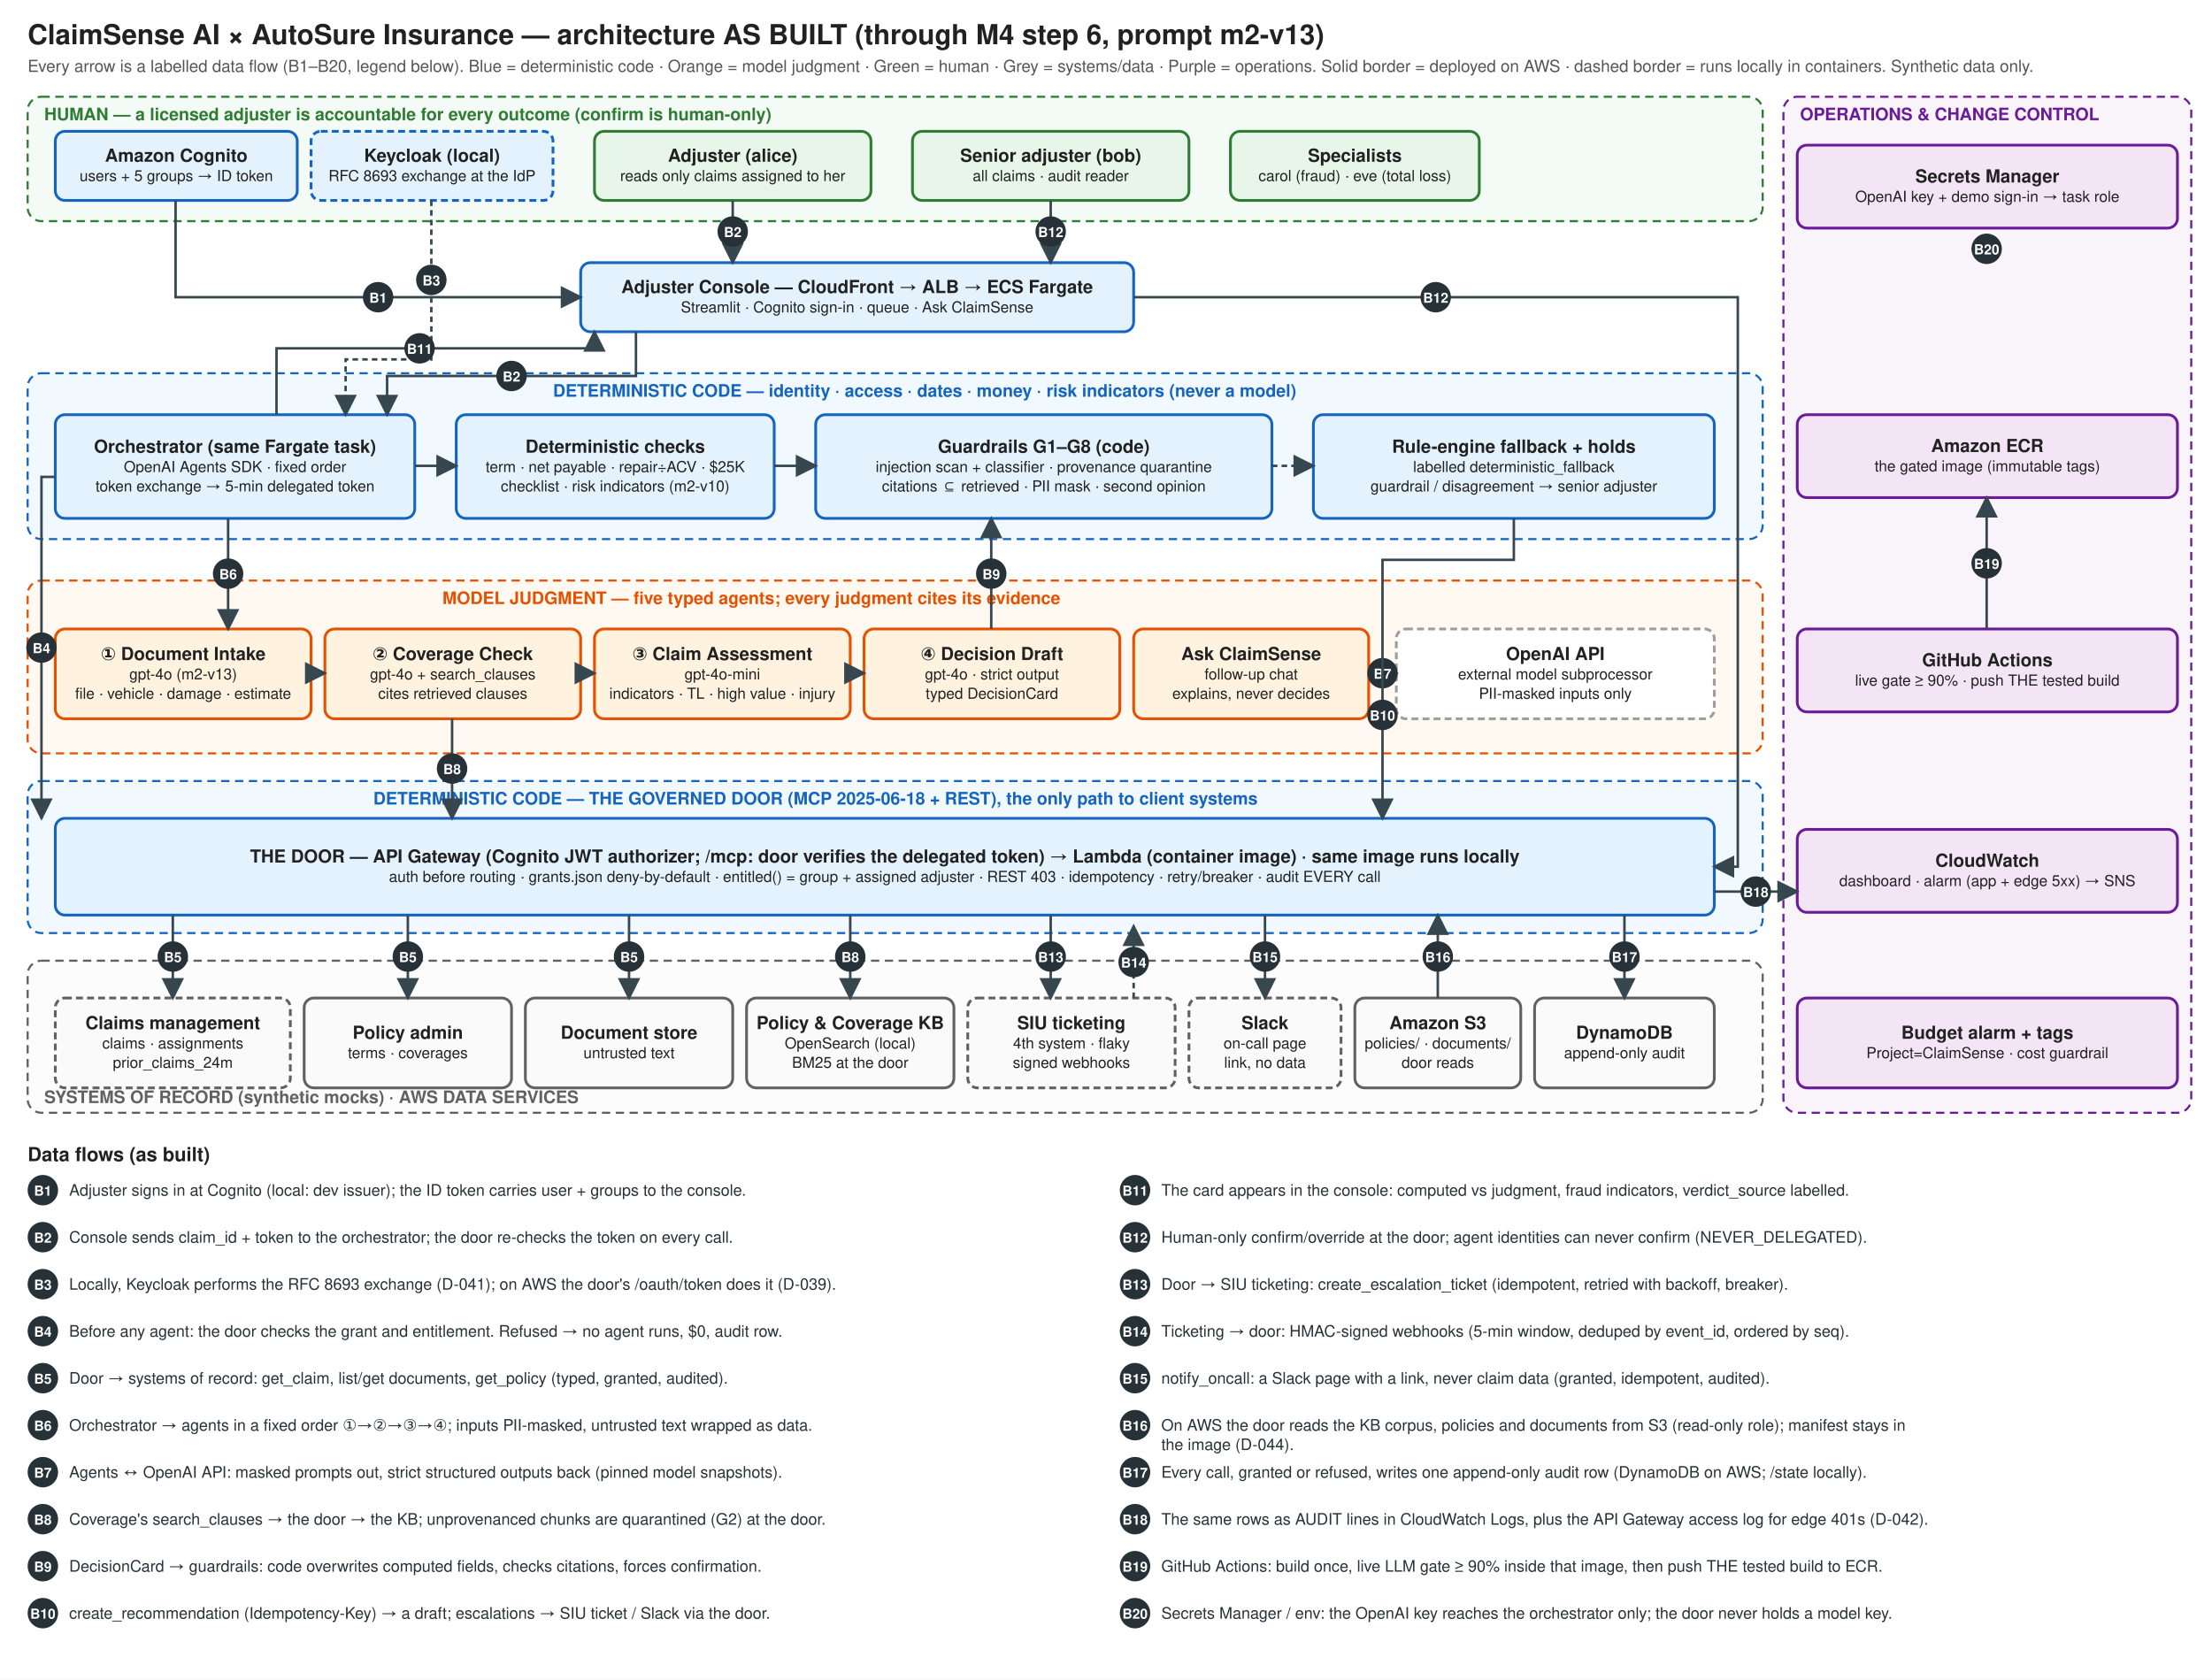
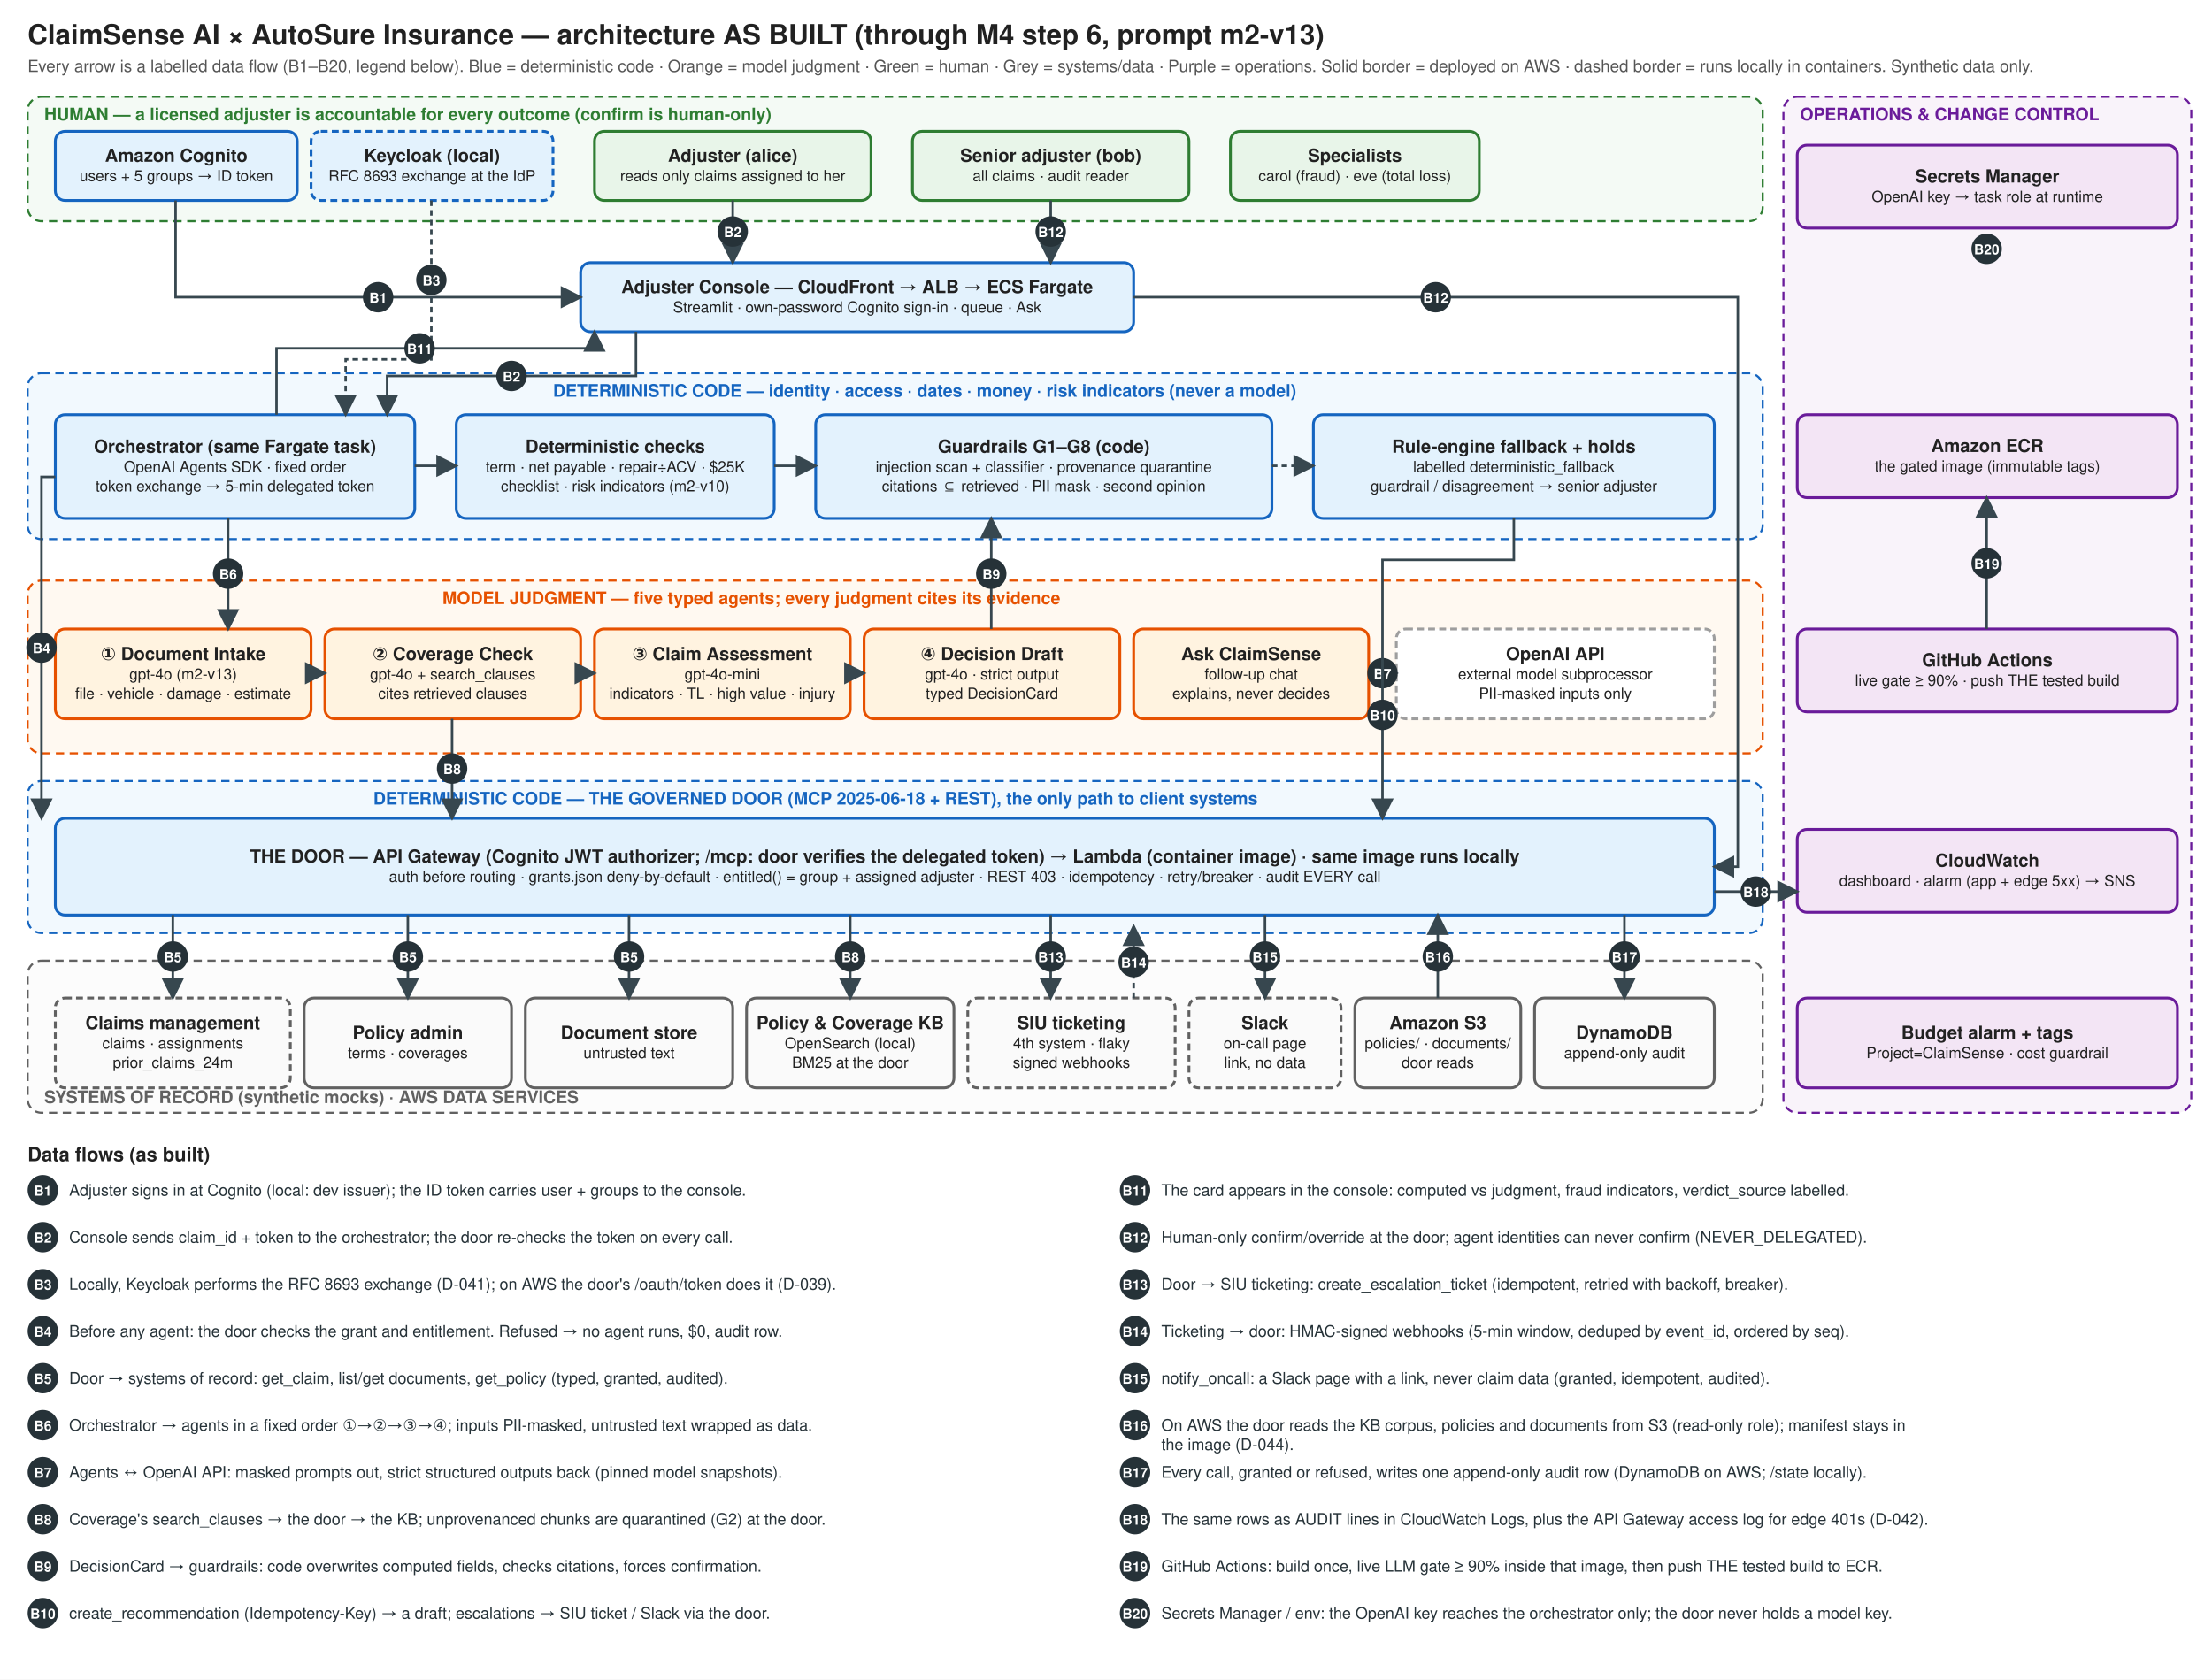
<svg xmlns="http://www.w3.org/2000/svg" width="1600" height="1215" viewBox="0 0 1600 1215" font-family="Helvetica, Arial, sans-serif">
  <defs>
    <marker id="arrow" markerWidth="9" markerHeight="9" refX="8" refY="4.5" orient="auto">
      <path d="M0,0 L9,4.5 L0,9 z" fill="#37474F" />
    </marker>
  </defs>
  <rect width="1600" height="1215" fill="#ffffff" />
  <text x="20" y="32" font-size="20" font-weight="700" fill="#212121">ClaimSense AI × AutoSure Insurance — architecture AS BUILT (through M4 step 6, prompt m2-v13)</text>
  <text x="20" y="52" font-size="12" fill="#555">Every arrow is a labelled data flow (B1–B20, legend below). Blue = deterministic code · Orange = model judgment · Green = human · Grey = systems/data · Purple = operations. Solid border = deployed on AWS · dashed border = runs locally in containers. Synthetic data only.</text>
  <rect x="20" y="70" width="1255" height="90" rx="10" fill="#E8F5E9" fill-opacity="0.45" stroke="#2E7D32" stroke-width="1.5" stroke-dasharray="6 4" />
  <text x="32" y="87" font-size="12.5" font-weight="700" fill="#2E7D32">HUMAN — a licensed adjuster is accountable for every outcome (confirm is human-only)</text>
  <rect x="20" y="270" width="1255" height="120" rx="10" fill="#E3F2FD" fill-opacity="0.45" stroke="#1565C0" stroke-width="1.5" stroke-dasharray="6 4" />
  <text x="400" y="287" font-size="12.5" font-weight="700" fill="#1565C0">DETERMINISTIC CODE — identity · access · dates · money · risk indicators (never a model)</text>
  <rect x="20" y="420" width="1255" height="125" rx="10" fill="#FFF3E0" fill-opacity="0.45" stroke="#E65100" stroke-width="1.5" stroke-dasharray="6 4" />
  <text x="320" y="437" font-size="12.5" font-weight="700" fill="#E65100">MODEL JUDGMENT — five typed agents; every judgment cites its evidence</text>
  <rect x="20" y="565" width="1255" height="110" rx="10" fill="#E3F2FD" fill-opacity="0.45" stroke="#1565C0" stroke-width="1.5" stroke-dasharray="6 4" />
  <text x="270" y="582" font-size="12.5" font-weight="700" fill="#1565C0">DETERMINISTIC CODE — THE GOVERNED DOOR (MCP 2025-06-18 + REST), the only path to client systems</text>
  <rect x="20" y="695" width="1255" height="110" rx="10" fill="#FAFAFA" fill-opacity="0.45" stroke="#616161" stroke-width="1.5" stroke-dasharray="6 4" />
  <text x="32" y="798" font-size="12.5" font-weight="700" fill="#616161">SYSTEMS OF RECORD (synthetic mocks)  ·  AWS DATA SERVICES</text>
  <rect x="1290" y="70" width="295" height="735" rx="10" fill="#F3E5F5" fill-opacity="0.45" stroke="#6A1B9A" stroke-width="1.5" stroke-dasharray="6 4" />
  <text x="1302" y="87" font-size="12.5" font-weight="700" fill="#6A1B9A">OPERATIONS &amp; CHANGE CONTROL</text>
  <rect x="40" y="95" width="175" height="50" rx="7" fill="#E3F2FD" stroke="#1565C0" stroke-width="2" />
  <text x="127.5" y="117.0" font-size="13" text-anchor="middle" font-weight="700" fill="#212121">Amazon Cognito</text>
  <text x="127.5" y="131.0" font-size="11" text-anchor="middle" fill="#212121">users + 5 groups → ID token</text>
  <rect x="225" y="95" width="175" height="50" rx="7" fill="#E3F2FD" stroke="#1565C0" stroke-width="2" stroke-dasharray="5 3" />
  <text x="312.5" y="117.0" font-size="13" text-anchor="middle" font-weight="700" fill="#212121">Keycloak (local)</text>
  <text x="312.5" y="131.0" font-size="11" text-anchor="middle" fill="#212121">RFC 8693 exchange at the IdP</text>
  <rect x="430" y="95" width="200" height="50" rx="7" fill="#E8F5E9" stroke="#2E7D32" stroke-width="2" />
  <text x="530.0" y="117.0" font-size="13" text-anchor="middle" font-weight="700" fill="#212121">Adjuster (alice)</text>
  <text x="530.0" y="131.0" font-size="11" text-anchor="middle" fill="#212121">reads only claims assigned to her</text>
  <rect x="660" y="95" width="200" height="50" rx="7" fill="#E8F5E9" stroke="#2E7D32" stroke-width="2" />
  <text x="760.0" y="117.0" font-size="13" text-anchor="middle" font-weight="700" fill="#212121">Senior adjuster (bob)</text>
  <text x="760.0" y="131.0" font-size="11" text-anchor="middle" fill="#212121">all claims · audit reader</text>
  <rect x="890" y="95" width="180" height="50" rx="7" fill="#E8F5E9" stroke="#2E7D32" stroke-width="2" />
  <text x="980.0" y="117.0" font-size="13" text-anchor="middle" font-weight="700" fill="#212121">Specialists</text>
  <text x="980.0" y="131.0" font-size="11" text-anchor="middle" fill="#212121">carol (fraud) · eve (total loss)</text>
  <rect x="420" y="190" width="400" height="50" rx="7" fill="#E3F2FD" stroke="#1565C0" stroke-width="2" />
  <text x="620.0" y="212.0" font-size="13" text-anchor="middle" font-weight="700" fill="#212121">Adjuster Console — CloudFront → ALB → ECS Fargate</text>
-   <text x="620.0" y="226.0" font-size="11" text-anchor="middle" fill="#212121">Streamlit · Cognito sign-in · queue · Ask ClaimSense</text>
+   <text x="620.0" y="226.0" font-size="11" text-anchor="middle" fill="#212121">Streamlit · own-password Cognito sign-in · queue · Ask</text>
  <rect x="40" y="300" width="260" height="75" rx="7" fill="#E3F2FD" stroke="#1565C0" stroke-width="2" />
  <text x="170.0" y="327.5" font-size="13" text-anchor="middle" font-weight="700" fill="#212121">Orchestrator (same Fargate task)</text>
  <text x="170.0" y="341.5" font-size="11" text-anchor="middle" fill="#212121">OpenAI Agents SDK · fixed order</text>
  <text x="170.0" y="355.5" font-size="11" text-anchor="middle" fill="#212121">token exchange → 5-min delegated token</text>
  <rect x="330" y="300" width="230" height="75" rx="7" fill="#E3F2FD" stroke="#1565C0" stroke-width="2" />
  <text x="445.0" y="327.5" font-size="13" text-anchor="middle" font-weight="700" fill="#212121">Deterministic checks</text>
  <text x="445.0" y="341.5" font-size="11" text-anchor="middle" fill="#212121">term · net payable · repair÷ACV · $25K</text>
  <text x="445.0" y="355.5" font-size="11" text-anchor="middle" fill="#212121">checklist · risk indicators (m2-v10)</text>
  <rect x="590" y="300" width="330" height="75" rx="7" fill="#E3F2FD" stroke="#1565C0" stroke-width="2" />
  <text x="755.0" y="327.5" font-size="13" text-anchor="middle" font-weight="700" fill="#212121">Guardrails G1–G8 (code)</text>
  <text x="755.0" y="341.5" font-size="11" text-anchor="middle" fill="#212121">injection scan + classifier · provenance quarantine</text>
  <text x="755.0" y="355.5" font-size="11" text-anchor="middle" fill="#212121">citations ⊆ retrieved · PII mask · second opinion</text>
  <rect x="950" y="300" width="290" height="75" rx="7" fill="#E3F2FD" stroke="#1565C0" stroke-width="2" />
  <text x="1095.0" y="327.5" font-size="13" text-anchor="middle" font-weight="700" fill="#212121">Rule-engine fallback + holds</text>
  <text x="1095.0" y="341.5" font-size="11" text-anchor="middle" fill="#212121">labelled deterministic_fallback</text>
  <text x="1095.0" y="355.5" font-size="11" text-anchor="middle" fill="#212121">guardrail / disagreement → senior adjuster</text>
  <rect x="40" y="455" width="185" height="65" rx="7" fill="#FFF3E0" stroke="#E65100" stroke-width="2" />
  <text x="132.5" y="477.5" font-size="13" text-anchor="middle" font-weight="700" fill="#212121">① Document Intake</text>
  <text x="132.5" y="491.5" font-size="11" text-anchor="middle" fill="#212121">gpt-4o (m2-v13)</text>
  <text x="132.5" y="505.5" font-size="11" text-anchor="middle" fill="#212121">file · vehicle · damage · estimate</text>
  <rect x="235" y="455" width="185" height="65" rx="7" fill="#FFF3E0" stroke="#E65100" stroke-width="2" />
  <text x="327.5" y="477.5" font-size="13" text-anchor="middle" font-weight="700" fill="#212121">② Coverage Check</text>
  <text x="327.5" y="491.5" font-size="11" text-anchor="middle" fill="#212121">gpt-4o + search_clauses</text>
  <text x="327.5" y="505.5" font-size="11" text-anchor="middle" fill="#212121">cites retrieved clauses</text>
  <rect x="430" y="455" width="185" height="65" rx="7" fill="#FFF3E0" stroke="#E65100" stroke-width="2" />
  <text x="522.5" y="477.5" font-size="13" text-anchor="middle" font-weight="700" fill="#212121">③ Claim Assessment</text>
  <text x="522.5" y="491.5" font-size="11" text-anchor="middle" fill="#212121">gpt-4o-mini</text>
  <text x="522.5" y="505.5" font-size="11" text-anchor="middle" fill="#212121">indicators · TL · high value · injury</text>
  <rect x="625" y="455" width="185" height="65" rx="7" fill="#FFF3E0" stroke="#E65100" stroke-width="2" />
  <text x="717.5" y="477.5" font-size="13" text-anchor="middle" font-weight="700" fill="#212121">④ Decision Draft</text>
  <text x="717.5" y="491.5" font-size="11" text-anchor="middle" fill="#212121">gpt-4o · strict output</text>
  <text x="717.5" y="505.5" font-size="11" text-anchor="middle" fill="#212121">typed DecisionCard</text>
  <rect x="820" y="455" width="170" height="65" rx="7" fill="#FFF3E0" stroke="#E65100" stroke-width="2" />
  <text x="905.0" y="477.5" font-size="13" text-anchor="middle" font-weight="700" fill="#212121">Ask ClaimSense</text>
  <text x="905.0" y="491.5" font-size="11" text-anchor="middle" fill="#212121">follow-up chat</text>
  <text x="905.0" y="505.5" font-size="11" text-anchor="middle" fill="#212121">explains, never decides</text>
  <rect x="1010" y="455" width="230" height="65" rx="7" fill="#FFFFFF" stroke="#9E9E9E" stroke-width="2" stroke-dasharray="5 3" />
  <text x="1125.0" y="477.5" font-size="13" text-anchor="middle" font-weight="700" fill="#212121">OpenAI API</text>
  <text x="1125.0" y="491.5" font-size="11" text-anchor="middle" fill="#212121">external model subprocessor</text>
  <text x="1125.0" y="505.5" font-size="11" text-anchor="middle" fill="#212121">PII-masked inputs only</text>
  <rect x="40" y="592" width="1200" height="70" rx="7" fill="#E3F2FD" stroke="#1565C0" stroke-width="2" />
  <text x="640.0" y="624.0" font-size="13" text-anchor="middle" font-weight="700" fill="#212121">THE DOOR — API Gateway (Cognito JWT authorizer; /mcp: door verifies the delegated token) → Lambda (container image) · same image runs locally</text>
  <text x="640.0" y="638.0" font-size="11" text-anchor="middle" fill="#212121">auth before routing · grants.json deny-by-default · entitled() = group + assigned adjuster · REST 403 · idempotency · retry/breaker · audit EVERY call</text>
  <rect x="40" y="722" width="170" height="65" rx="7" fill="#FAFAFA" stroke="#616161" stroke-width="2" stroke-dasharray="5 3" />
  <text x="125.0" y="744.5" font-size="13" text-anchor="middle" font-weight="700" fill="#212121">Claims management</text>
  <text x="125.0" y="758.5" font-size="11" text-anchor="middle" fill="#212121">claims · assignments</text>
  <text x="125.0" y="772.5" font-size="11" text-anchor="middle" fill="#212121">prior_claims_24m</text>
  <rect x="220" y="722" width="150" height="65" rx="7" fill="#FAFAFA" stroke="#616161" stroke-width="2" />
  <text x="295.0" y="751.5" font-size="13" text-anchor="middle" font-weight="700" fill="#212121">Policy admin</text>
  <text x="295.0" y="765.5" font-size="11" text-anchor="middle" fill="#212121">terms · coverages</text>
  <rect x="380" y="722" width="150" height="65" rx="7" fill="#FAFAFA" stroke="#616161" stroke-width="2" />
  <text x="455.0" y="751.5" font-size="13" text-anchor="middle" font-weight="700" fill="#212121">Document store</text>
  <text x="455.0" y="765.5" font-size="11" text-anchor="middle" fill="#212121">untrusted text</text>
  <rect x="540" y="722" width="150" height="65" rx="7" fill="#FAFAFA" stroke="#616161" stroke-width="2" />
  <text x="615.0" y="744.5" font-size="13" text-anchor="middle" font-weight="700" fill="#212121">Policy &amp; Coverage KB</text>
  <text x="615.0" y="758.5" font-size="11" text-anchor="middle" fill="#212121">OpenSearch (local)</text>
  <text x="615.0" y="772.5" font-size="11" text-anchor="middle" fill="#212121">BM25 at the door</text>
  <rect x="700" y="722" width="150" height="65" rx="7" fill="#FAFAFA" stroke="#616161" stroke-width="2" stroke-dasharray="5 3" />
  <text x="775.0" y="744.5" font-size="13" text-anchor="middle" font-weight="700" fill="#212121">SIU ticketing</text>
  <text x="775.0" y="758.5" font-size="11" text-anchor="middle" fill="#212121">4th system · flaky</text>
  <text x="775.0" y="772.5" font-size="11" text-anchor="middle" fill="#212121">signed webhooks</text>
  <rect x="860" y="722" width="110" height="65" rx="7" fill="#FAFAFA" stroke="#616161" stroke-width="2" stroke-dasharray="5 3" />
  <text x="915.0" y="744.5" font-size="13" text-anchor="middle" font-weight="700" fill="#212121">Slack</text>
  <text x="915.0" y="758.5" font-size="11" text-anchor="middle" fill="#212121">on-call page</text>
  <text x="915.0" y="772.5" font-size="11" text-anchor="middle" fill="#212121">link, no data</text>
  <rect x="980" y="722" width="120" height="65" rx="7" fill="#FAFAFA" stroke="#616161" stroke-width="2" />
  <text x="1040.0" y="744.5" font-size="13" text-anchor="middle" font-weight="700" fill="#212121">Amazon S3</text>
  <text x="1040.0" y="758.5" font-size="11" text-anchor="middle" fill="#212121">policies/ · documents/</text>
  <text x="1040.0" y="772.5" font-size="11" text-anchor="middle" fill="#212121">door reads</text>
  <rect x="1110" y="722" width="130" height="65" rx="7" fill="#FAFAFA" stroke="#616161" stroke-width="2" />
  <text x="1175.0" y="751.5" font-size="13" text-anchor="middle" font-weight="700" fill="#212121">DynamoDB</text>
  <text x="1175.0" y="765.5" font-size="11" text-anchor="middle" fill="#212121">append-only audit</text>
  <rect x="1300" y="105" width="275" height="60" rx="7" fill="#F3E5F5" stroke="#6A1B9A" stroke-width="2" />
  <text x="1437.5" y="132.0" font-size="13" text-anchor="middle" font-weight="700" fill="#212121">Secrets Manager</text>
-   <text x="1437.5" y="146.0" font-size="11" text-anchor="middle" fill="#212121">OpenAI key + demo sign-in → task role</text>
+   <text x="1437.5" y="146.0" font-size="11" text-anchor="middle" fill="#212121">OpenAI key → task role at runtime</text>
  <rect x="1300" y="300" width="275" height="60" rx="7" fill="#F3E5F5" stroke="#6A1B9A" stroke-width="2" />
  <text x="1437.5" y="327.0" font-size="13" text-anchor="middle" font-weight="700" fill="#212121">Amazon ECR</text>
  <text x="1437.5" y="341.0" font-size="11" text-anchor="middle" fill="#212121">the gated image (immutable tags)</text>
  <rect x="1300" y="455" width="275" height="60" rx="7" fill="#F3E5F5" stroke="#6A1B9A" stroke-width="2" />
  <text x="1437.5" y="482.0" font-size="13" text-anchor="middle" font-weight="700" fill="#212121">GitHub Actions</text>
  <text x="1437.5" y="496.0" font-size="11" text-anchor="middle" fill="#212121">live gate ≥ 90% · push THE tested build</text>
  <rect x="1300" y="600" width="275" height="60" rx="7" fill="#F3E5F5" stroke="#6A1B9A" stroke-width="2" />
  <text x="1437.5" y="627.0" font-size="13" text-anchor="middle" font-weight="700" fill="#212121">CloudWatch</text>
  <text x="1437.5" y="641.0" font-size="11" text-anchor="middle" fill="#212121">dashboard · alarm (app + edge 5xx) → SNS</text>
  <rect x="1300" y="722" width="275" height="65" rx="7" fill="#F3E5F5" stroke="#6A1B9A" stroke-width="2" />
  <text x="1437.5" y="751.5" font-size="13" text-anchor="middle" font-weight="700" fill="#212121">Budget alarm + tags</text>
  <text x="1437.5" y="765.5" font-size="11" text-anchor="middle" fill="#212121">Project=ClaimSense · cost guardrail</text>
  <polyline points="127,145 127,215 420,215" fill="none" stroke="#37474F" stroke-width="1.8" marker-end="url(#arrow)" />
  <circle cx="273.5" cy="215.0" r="11" fill="#263238" />
  <text x="273.5" y="219.0" font-size="10" font-weight="700" text-anchor="middle" fill="#fff">B1</text>
  <polyline points="530,145 530,190" fill="none" stroke="#37474F" stroke-width="1.8" marker-end="url(#arrow)" />
  <circle cx="530.0" cy="167.5" r="11" fill="#263238" />
  <text x="530.0" y="171.5" font-size="10" font-weight="700" text-anchor="middle" fill="#fff">B2</text>
  <polyline points="460,240 460,272 280,272 280,300" fill="none" stroke="#37474F" stroke-width="1.8" marker-end="url(#arrow)" />
  <circle cx="370.0" cy="272.0" r="11" fill="#263238" />
  <text x="370.0" y="276.0" font-size="10" font-weight="700" text-anchor="middle" fill="#fff">B2</text>
  <polyline points="312,145 312,260 250,260 250,300" fill="none" stroke="#37474F" stroke-width="1.8" marker-end="url(#arrow)" stroke-dasharray="4 3" />
  <circle cx="312.0" cy="202.5" r="11" fill="#263238" />
  <text x="312.0" y="206.5" font-size="10" font-weight="700" text-anchor="middle" fill="#fff">B3</text>
  <polyline points="40,345 30,345 30,592" fill="none" stroke="#37474F" stroke-width="1.8" marker-end="url(#arrow)" />
  <circle cx="30.0" cy="468.5" r="11" fill="#263238" />
  <text x="30.0" y="472.5" font-size="10" font-weight="700" text-anchor="middle" fill="#fff">B4</text>
  <polyline points="300,337 330,337" fill="none" stroke="#37474F" stroke-width="1.8" marker-end="url(#arrow)" />
  <polyline points="560,337 590,337" fill="none" stroke="#37474F" stroke-width="1.8" marker-end="url(#arrow)" />
  <polyline points="165,375 165,455" fill="none" stroke="#37474F" stroke-width="1.8" marker-end="url(#arrow)" />
  <circle cx="165.0" cy="415.0" r="11" fill="#263238" />
  <text x="165.0" y="419.0" font-size="10" font-weight="700" text-anchor="middle" fill="#fff">B6</text>
  <polyline points="225,487 235,487" fill="none" stroke="#37474F" stroke-width="1.8" marker-end="url(#arrow)" />
  <polyline points="420,487 430,487" fill="none" stroke="#37474F" stroke-width="1.8" marker-end="url(#arrow)" />
  <polyline points="615,487 625,487" fill="none" stroke="#37474F" stroke-width="1.8" marker-end="url(#arrow)" />
  <polyline points="990,487 1010,487" fill="none" stroke="#37474F" stroke-width="1.8" marker-end="url(#arrow)" />
  <circle cx="1000.0" cy="487.0" r="11" fill="#263238" />
  <text x="1000.0" y="491.0" font-size="10" font-weight="700" text-anchor="middle" fill="#fff">B7</text>
  <polyline points="327,520 327,592" fill="none" stroke="#37474F" stroke-width="1.8" marker-end="url(#arrow)" />
  <circle cx="327.0" cy="556.0" r="11" fill="#263238" />
  <text x="327.0" y="560.0" font-size="10" font-weight="700" text-anchor="middle" fill="#fff">B8</text>
  <polyline points="717,455 717,375" fill="none" stroke="#37474F" stroke-width="1.8" marker-end="url(#arrow)" />
  <circle cx="717.0" cy="415.0" r="11" fill="#263238" />
  <text x="717.0" y="419.0" font-size="10" font-weight="700" text-anchor="middle" fill="#fff">B9</text>
  <polyline points="920,337 950,337" fill="none" stroke="#37474F" stroke-width="1.8" marker-end="url(#arrow)" stroke-dasharray="4 3" />
  <polyline points="1095,375 1095,405 1000,405 1000,592" fill="none" stroke="#37474F" stroke-width="1.8" marker-end="url(#arrow)" />
  <circle cx="1000.0" cy="517.2" r="11" fill="#263238" />
  <text x="1000.0" y="521.2" font-size="10" font-weight="700" text-anchor="middle" fill="#fff">B10</text>
  <polyline points="200,300 200,252 430,252 430,240" fill="none" stroke="#37474F" stroke-width="1.8" marker-end="url(#arrow)" />
  <circle cx="303.5" cy="252.0" r="11" fill="#263238" />
  <text x="303.5" y="256.0" font-size="10" font-weight="700" text-anchor="middle" fill="#fff">B11</text>
  <polyline points="760,145 760,190" fill="none" stroke="#37474F" stroke-width="1.8" marker-end="url(#arrow)" />
  <circle cx="760.0" cy="167.5" r="11" fill="#263238" />
  <text x="760.0" y="171.5" font-size="10" font-weight="700" text-anchor="middle" fill="#fff">B12</text>
  <polyline points="820,215 1257,215 1257,627 1240,627" fill="none" stroke="#37474F" stroke-width="1.8" marker-end="url(#arrow)" />
  <circle cx="1038.5" cy="215.0" r="11" fill="#263238" />
  <text x="1038.5" y="219.0" font-size="10" font-weight="700" text-anchor="middle" fill="#fff">B12</text>
  <polyline points="125,662 125,722" fill="none" stroke="#37474F" stroke-width="1.8" marker-end="url(#arrow)" />
  <circle cx="125.0" cy="692.0" r="11" fill="#263238" />
  <text x="125.0" y="696.0" font-size="10" font-weight="700" text-anchor="middle" fill="#fff">B5</text>
  <polyline points="295,662 295,722" fill="none" stroke="#37474F" stroke-width="1.8" marker-end="url(#arrow)" />
  <circle cx="295.0" cy="692.0" r="11" fill="#263238" />
  <text x="295.0" y="696.0" font-size="10" font-weight="700" text-anchor="middle" fill="#fff">B5</text>
  <polyline points="455,662 455,722" fill="none" stroke="#37474F" stroke-width="1.8" marker-end="url(#arrow)" />
  <circle cx="455.0" cy="692.0" r="11" fill="#263238" />
  <text x="455.0" y="696.0" font-size="10" font-weight="700" text-anchor="middle" fill="#fff">B5</text>
  <polyline points="615,662 615,722" fill="none" stroke="#37474F" stroke-width="1.8" marker-end="url(#arrow)" />
  <circle cx="615.0" cy="692.0" r="11" fill="#263238" />
  <text x="615.0" y="696.0" font-size="10" font-weight="700" text-anchor="middle" fill="#fff">B8</text>
  <polyline points="760,662 760,722" fill="none" stroke="#37474F" stroke-width="1.8" marker-end="url(#arrow)" />
  <circle cx="760.0" cy="692.0" r="11" fill="#263238" />
  <text x="760.0" y="696.0" font-size="10" font-weight="700" text-anchor="middle" fill="#fff">B13</text>
  <polyline points="820,722 820,670" fill="none" stroke="#37474F" stroke-width="1.8" marker-end="url(#arrow)" stroke-dasharray="4 3" />
  <circle cx="820.0" cy="696.0" r="11" fill="#263238" />
  <text x="820.0" y="700.0" font-size="10" font-weight="700" text-anchor="middle" fill="#fff">B14</text>
  <polyline points="915,662 915,722" fill="none" stroke="#37474F" stroke-width="1.8" marker-end="url(#arrow)" />
  <circle cx="915.0" cy="692.0" r="11" fill="#263238" />
  <text x="915.0" y="696.0" font-size="10" font-weight="700" text-anchor="middle" fill="#fff">B15</text>
  <polyline points="1040,722 1040,662" fill="none" stroke="#37474F" stroke-width="1.8" marker-end="url(#arrow)" />
  <circle cx="1040.0" cy="692.0" r="11" fill="#263238" />
  <text x="1040.0" y="696.0" font-size="10" font-weight="700" text-anchor="middle" fill="#fff">B16</text>
  <polyline points="1175,662 1175,722" fill="none" stroke="#37474F" stroke-width="1.8" marker-end="url(#arrow)" />
  <circle cx="1175.0" cy="692.0" r="11" fill="#263238" />
  <text x="1175.0" y="696.0" font-size="10" font-weight="700" text-anchor="middle" fill="#fff">B17</text>
  <polyline points="1240,645 1300,645" fill="none" stroke="#37474F" stroke-width="1.8" marker-end="url(#arrow)" />
  <circle cx="1270.0" cy="645.0" r="11" fill="#263238" />
  <text x="1270.0" y="649.0" font-size="10" font-weight="700" text-anchor="middle" fill="#fff">B18</text>
  <polyline points="1437,455 1437,360" fill="none" stroke="#37474F" stroke-width="1.8" marker-end="url(#arrow)" />
  <circle cx="1437.0" cy="407.5" r="11" fill="#263238" />
  <text x="1437.0" y="411.5" font-size="10" font-weight="700" text-anchor="middle" fill="#fff">B19</text>
  <circle cx="1437" cy="180" r="11" fill="#263238" />
  <text x="1437" y="184" font-size="10" font-weight="700" text-anchor="middle" fill="#fff">B20</text>
  <text x="20" y="840" font-size="14" font-weight="700" fill="#212121">Data flows (as built)</text>
  <circle cx="31" cy="861" r="11" fill="#263238" />
  <text x="31" y="865" font-size="10" font-weight="700" text-anchor="middle" fill="#fff">B1</text>
  <text x="50" y="865" font-size="11.5" fill="#263238">Adjuster signs in at Cognito (local: dev issuer); the ID token carries user + groups to the console.</text>
  <circle cx="31" cy="895" r="11" fill="#263238" />
  <text x="31" y="899" font-size="10" font-weight="700" text-anchor="middle" fill="#fff">B2</text>
  <text x="50" y="899" font-size="11.5" fill="#263238">Console sends claim_id + token to the orchestrator; the door re-checks the token on every call.</text>
  <circle cx="31" cy="929" r="11" fill="#263238" />
  <text x="31" y="933" font-size="10" font-weight="700" text-anchor="middle" fill="#fff">B3</text>
  <text x="50" y="933" font-size="11.5" fill="#263238">Locally, Keycloak performs the RFC 8693 exchange (D-041); on AWS the door's /oauth/token does it (D-039).</text>
  <circle cx="31" cy="963" r="11" fill="#263238" />
  <text x="31" y="967" font-size="10" font-weight="700" text-anchor="middle" fill="#fff">B4</text>
  <text x="50" y="967" font-size="11.5" fill="#263238">Before any agent: the door checks the grant and entitlement. Refused → no agent runs, $0, audit row.</text>
  <circle cx="31" cy="997" r="11" fill="#263238" />
  <text x="31" y="1001" font-size="10" font-weight="700" text-anchor="middle" fill="#fff">B5</text>
  <text x="50" y="1001" font-size="11.5" fill="#263238">Door → systems of record: get_claim, list/get documents, get_policy (typed, granted, audited).</text>
  <circle cx="31" cy="1031" r="11" fill="#263238" />
  <text x="31" y="1035" font-size="10" font-weight="700" text-anchor="middle" fill="#fff">B6</text>
  <text x="50" y="1035" font-size="11.5" fill="#263238">Orchestrator → agents in a fixed order ①→②→③→④; inputs PII-masked, untrusted text wrapped as data.</text>
  <circle cx="31" cy="1065" r="11" fill="#263238" />
  <text x="31" y="1069" font-size="10" font-weight="700" text-anchor="middle" fill="#fff">B7</text>
  <text x="50" y="1069" font-size="11.5" fill="#263238">Agents ↔ OpenAI API: masked prompts out, strict structured outputs back (pinned model snapshots).</text>
  <circle cx="31" cy="1099" r="11" fill="#263238" />
  <text x="31" y="1103" font-size="10" font-weight="700" text-anchor="middle" fill="#fff">B8</text>
  <text x="50" y="1103" font-size="11.5" fill="#263238">Coverage's search_clauses → the door → the KB; unprovenanced chunks are quarantined (G2) at the door.</text>
  <circle cx="31" cy="1133" r="11" fill="#263238" />
  <text x="31" y="1137" font-size="10" font-weight="700" text-anchor="middle" fill="#fff">B9</text>
  <text x="50" y="1137" font-size="11.5" fill="#263238">DecisionCard → guardrails: code overwrites computed fields, checks citations, forces confirmation.</text>
  <circle cx="31" cy="1167" r="11" fill="#263238" />
  <text x="31" y="1171" font-size="10" font-weight="700" text-anchor="middle" fill="#fff">B10</text>
  <text x="50" y="1171" font-size="11.5" fill="#263238">create_recommendation (Idempotency-Key) → a draft; escalations → SIU ticket / Slack via the door.</text>
  <circle cx="821" cy="861" r="11" fill="#263238" />
  <text x="821" y="865" font-size="10" font-weight="700" text-anchor="middle" fill="#fff">B11</text>
  <text x="840" y="865" font-size="11.5" fill="#263238">The card appears in the console: computed vs judgment, fraud indicators, verdict_source labelled.</text>
  <circle cx="821" cy="895" r="11" fill="#263238" />
  <text x="821" y="899" font-size="10" font-weight="700" text-anchor="middle" fill="#fff">B12</text>
  <text x="840" y="899" font-size="11.5" fill="#263238">Human-only confirm/override at the door; agent identities can never confirm (NEVER_DELEGATED).</text>
  <circle cx="821" cy="929" r="11" fill="#263238" />
  <text x="821" y="933" font-size="10" font-weight="700" text-anchor="middle" fill="#fff">B13</text>
  <text x="840" y="933" font-size="11.5" fill="#263238">Door → SIU ticketing: create_escalation_ticket (idempotent, retried with backoff, breaker).</text>
  <circle cx="821" cy="963" r="11" fill="#263238" />
  <text x="821" y="967" font-size="10" font-weight="700" text-anchor="middle" fill="#fff">B14</text>
  <text x="840" y="967" font-size="11.5" fill="#263238">Ticketing → door: HMAC-signed webhooks (5-min window, deduped by event_id, ordered by seq).</text>
  <circle cx="821" cy="997" r="11" fill="#263238" />
  <text x="821" y="1001" font-size="10" font-weight="700" text-anchor="middle" fill="#fff">B15</text>
  <text x="840" y="1001" font-size="11.5" fill="#263238">notify_oncall: a Slack page with a link, never claim data (granted, idempotent, audited).</text>
  <circle cx="821" cy="1031" r="11" fill="#263238" />
  <text x="821" y="1035" font-size="10" font-weight="700" text-anchor="middle" fill="#fff">B16</text>
  <text x="840" y="1035" font-size="11.5" fill="#263238">On AWS the door reads the KB corpus, policies and documents from S3 (read-only role); manifest stays in</text>
  <text x="840" y="1049" font-size="11.5" fill="#263238">the image (D-044).</text>
  <circle cx="821" cy="1065" r="11" fill="#263238" />
  <text x="821" y="1069" font-size="10" font-weight="700" text-anchor="middle" fill="#fff">B17</text>
  <text x="840" y="1069" font-size="11.5" fill="#263238">Every call, granted or refused, writes one append-only audit row (DynamoDB on AWS; /state locally).</text>
  <circle cx="821" cy="1099" r="11" fill="#263238" />
  <text x="821" y="1103" font-size="10" font-weight="700" text-anchor="middle" fill="#fff">B18</text>
  <text x="840" y="1103" font-size="11.5" fill="#263238">The same rows as AUDIT lines in CloudWatch Logs, plus the API Gateway access log for edge 401s (D-042).</text>
  <circle cx="821" cy="1133" r="11" fill="#263238" />
  <text x="821" y="1137" font-size="10" font-weight="700" text-anchor="middle" fill="#fff">B19</text>
  <text x="840" y="1137" font-size="11.5" fill="#263238">GitHub Actions: build once, live LLM gate ≥ 90% inside that image, then push THE tested build to ECR.</text>
  <circle cx="821" cy="1167" r="11" fill="#263238" />
  <text x="821" y="1171" font-size="10" font-weight="700" text-anchor="middle" fill="#fff">B20</text>
  <text x="840" y="1171" font-size="11.5" fill="#263238">Secrets Manager / env: the OpenAI key reaches the orchestrator only; the door never holds a model key.</text>
</svg>
